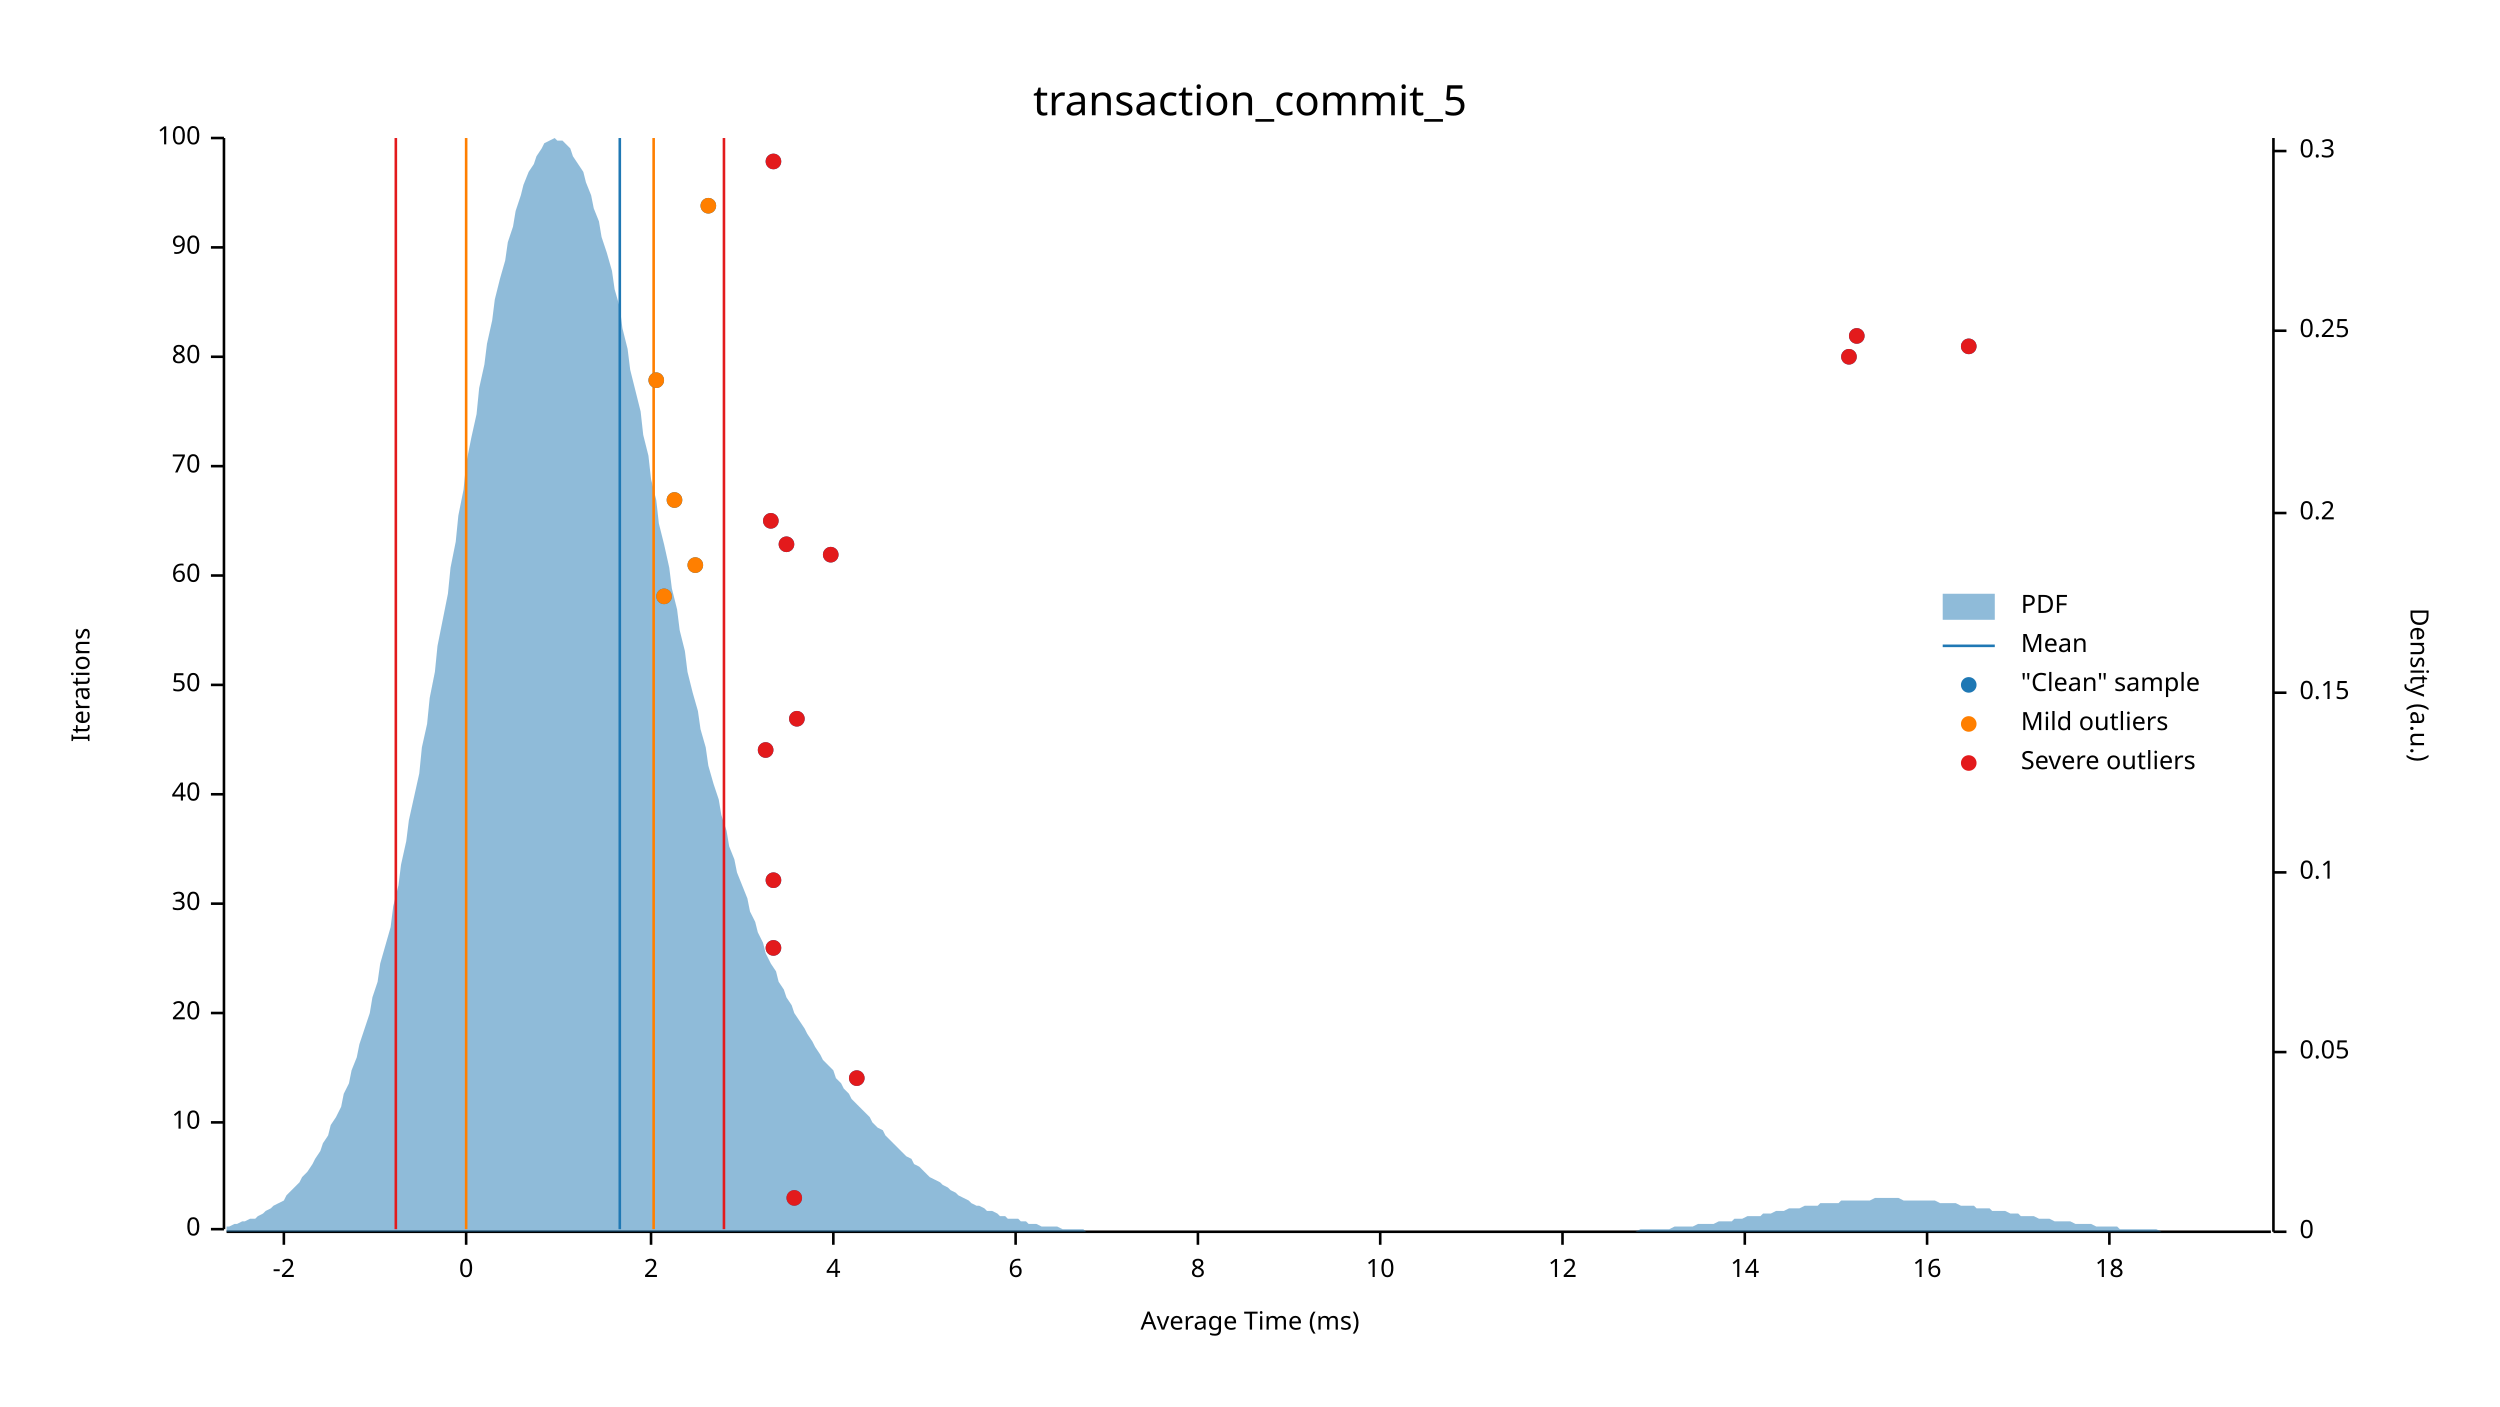
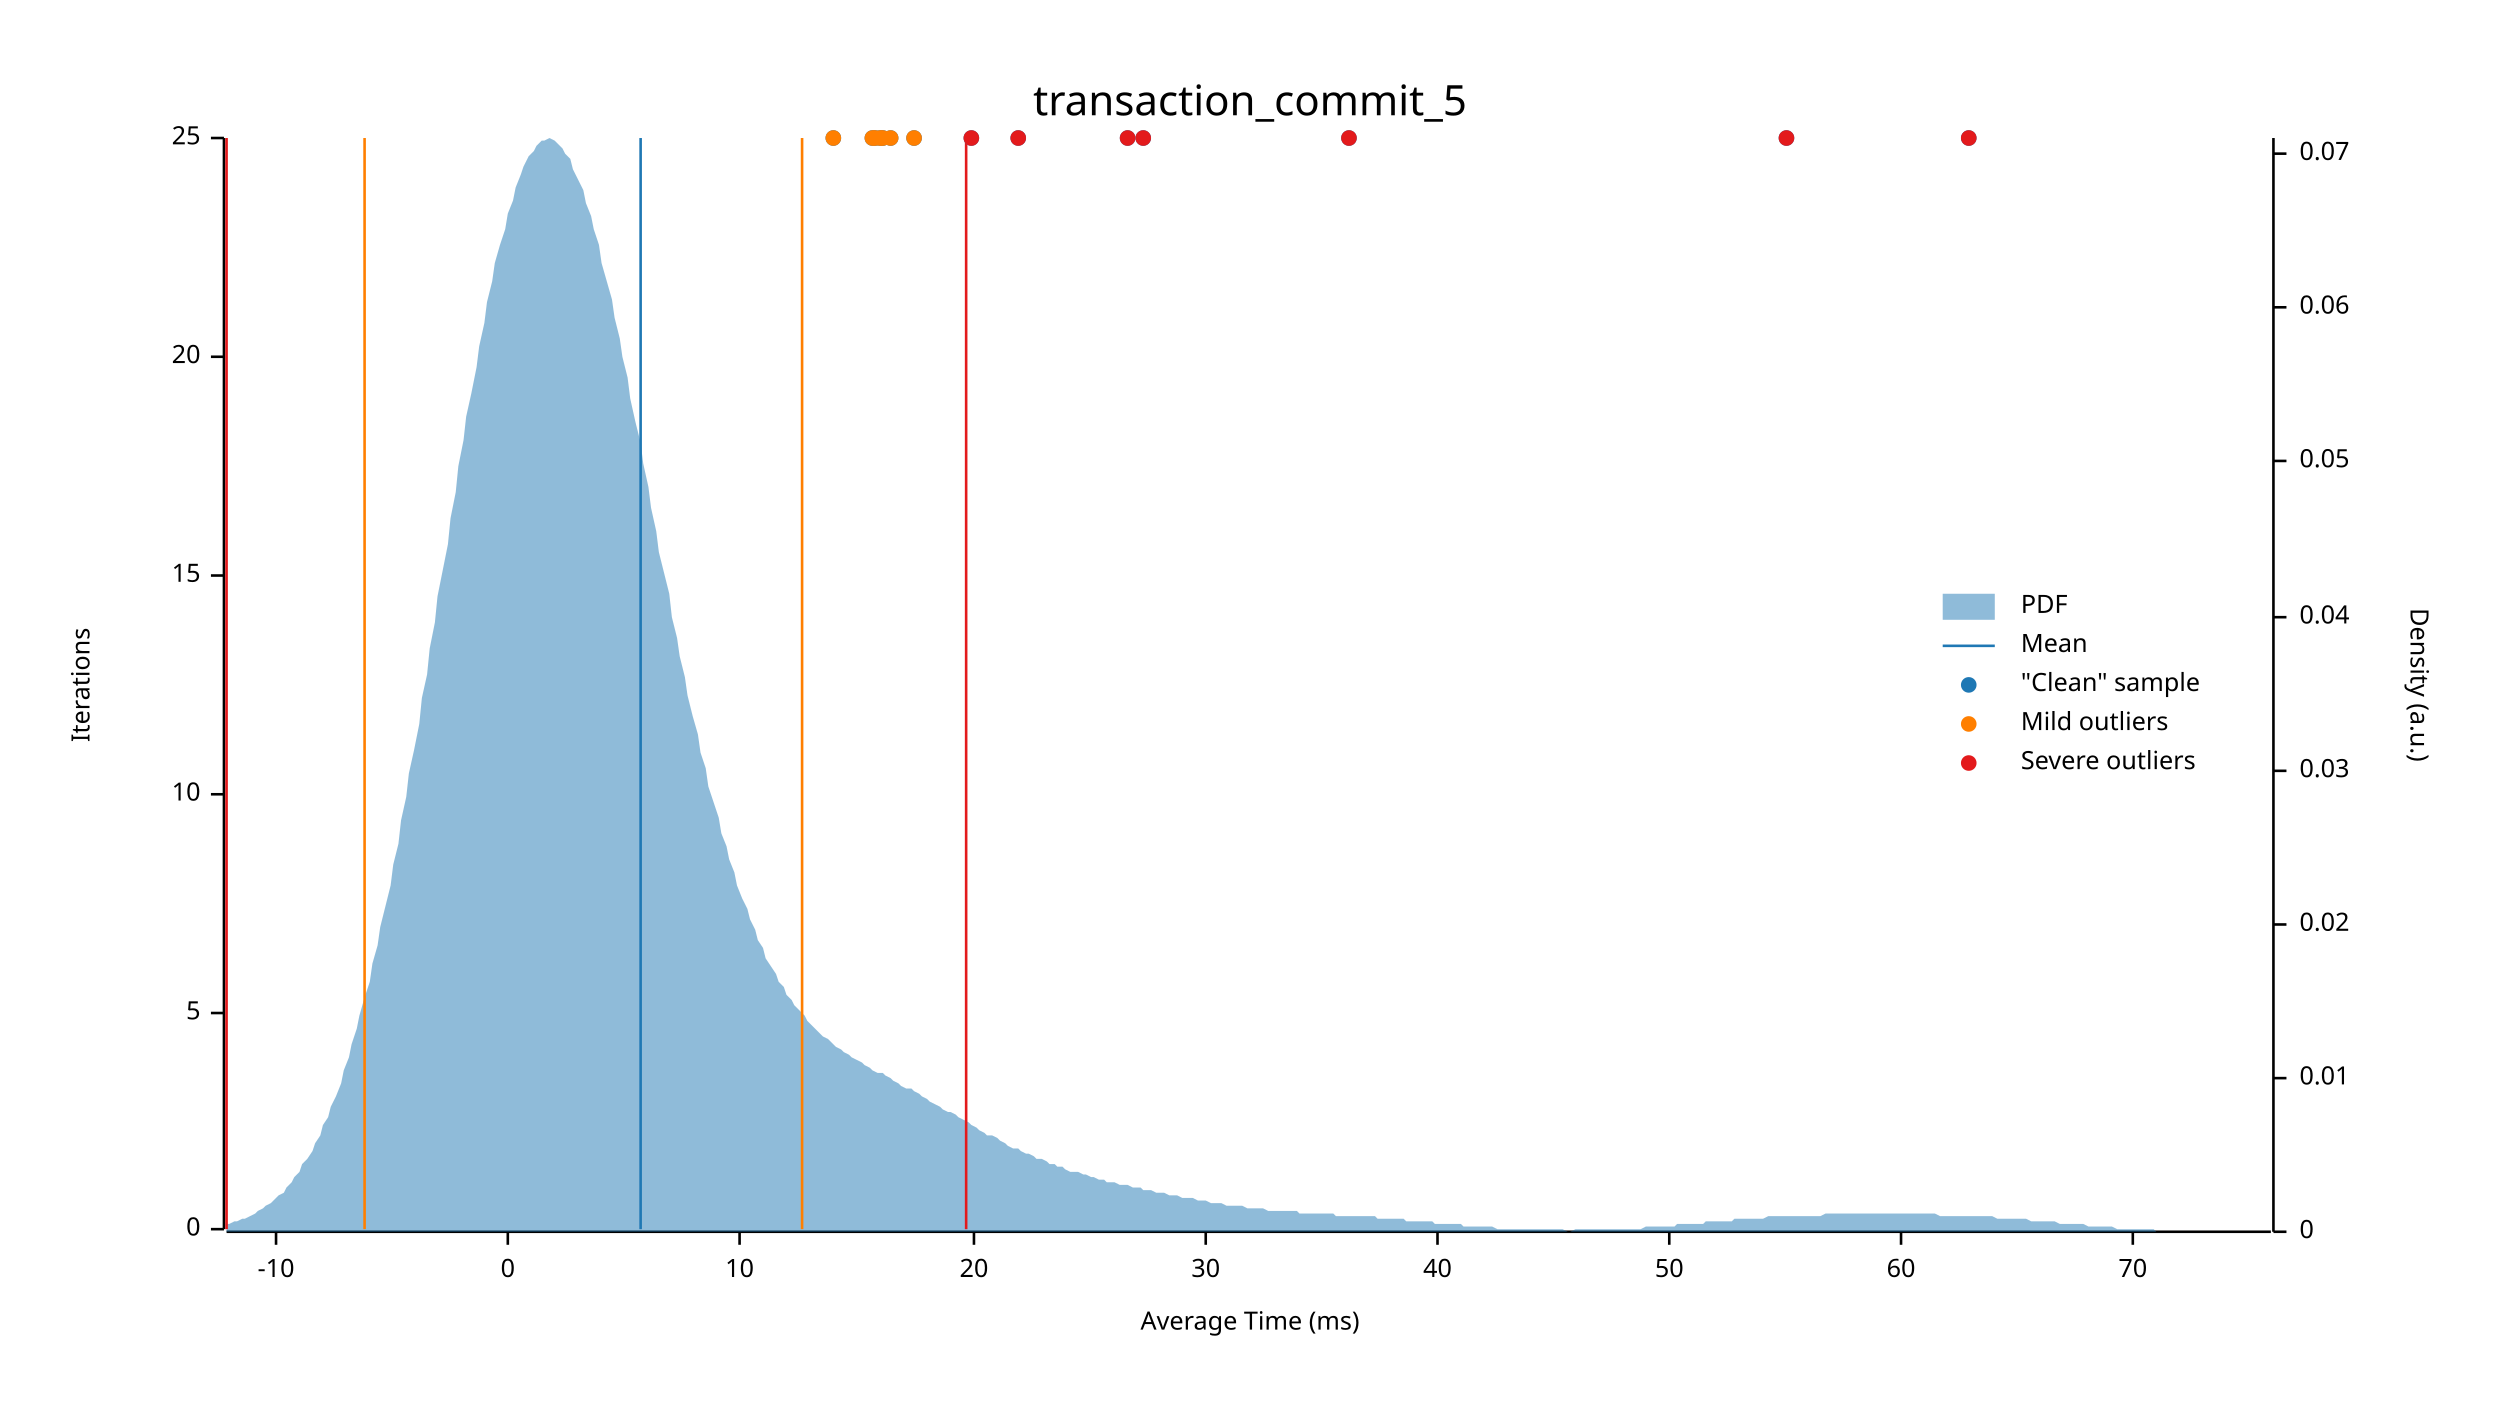
<svg xmlns="http://www.w3.org/2000/svg" width="960" height="540" viewBox="0 0 960 540">
  <text x="480" y="32" dy="0.76em" text-anchor="middle" font-family="sans-serif" font-size="16.129" opacity="1" fill="#000000">
transaction_commit_5
</text>
  <text x="27" y="263" dy="0.76em" text-anchor="middle" font-family="sans-serif" font-size="9.677" opacity="1" fill="#000000" transform="rotate(270, 27, 263)">
Iterations
</text>
  <text x="480" y="513" dy="-0.5ex" text-anchor="middle" font-family="sans-serif" font-size="9.677" opacity="1" fill="#000000">
Average Time (ms)
</text>
  <polyline fill="none" opacity="1" stroke="#000000" stroke-width="1" points="86,53 86,472 " />
  <text x="77" y="472" dy="0.5ex" text-anchor="end" font-family="sans-serif" font-size="9.677" opacity="1" fill="#000000">
0
</text>
  <polyline fill="none" opacity="1" stroke="#000000" stroke-width="1" points="81,472 86,472 " />
-   <text x="77" y="431" dy="0.5ex" text-anchor="end" font-family="sans-serif" font-size="9.677" opacity="1" fill="#000000">
+   <text x="77" y="389" dy="0.5ex" text-anchor="end" font-family="sans-serif" font-size="9.677" opacity="1" fill="#000000">
+ 5
+ </text>
+   <polyline fill="none" opacity="1" stroke="#000000" stroke-width="1" points="81,389 86,389 " />
+   <text x="77" y="305" dy="0.5ex" text-anchor="end" font-family="sans-serif" font-size="9.677" opacity="1" fill="#000000">
10
</text>
-   <polyline fill="none" opacity="1" stroke="#000000" stroke-width="1" points="81,431 86,431 " />
-   <text x="77" y="389" dy="0.5ex" text-anchor="end" font-family="sans-serif" font-size="9.677" opacity="1" fill="#000000">
+   <polyline fill="none" opacity="1" stroke="#000000" stroke-width="1" points="81,305 86,305 " />
+   <text x="77" y="221" dy="0.5ex" text-anchor="end" font-family="sans-serif" font-size="9.677" opacity="1" fill="#000000">
+ 15
+ </text>
+   <polyline fill="none" opacity="1" stroke="#000000" stroke-width="1" points="81,221 86,221 " />
+   <text x="77" y="137" dy="0.5ex" text-anchor="end" font-family="sans-serif" font-size="9.677" opacity="1" fill="#000000">
20
</text>
-   <polyline fill="none" opacity="1" stroke="#000000" stroke-width="1" points="81,389 86,389 " />
-   <text x="77" y="347" dy="0.5ex" text-anchor="end" font-family="sans-serif" font-size="9.677" opacity="1" fill="#000000">
- 30
- </text>
-   <polyline fill="none" opacity="1" stroke="#000000" stroke-width="1" points="81,347 86,347 " />
-   <text x="77" y="305" dy="0.5ex" text-anchor="end" font-family="sans-serif" font-size="9.677" opacity="1" fill="#000000">
- 40
- </text>
-   <polyline fill="none" opacity="1" stroke="#000000" stroke-width="1" points="81,305 86,305 " />
-   <text x="77" y="263" dy="0.5ex" text-anchor="end" font-family="sans-serif" font-size="9.677" opacity="1" fill="#000000">
- 50
- </text>
-   <polyline fill="none" opacity="1" stroke="#000000" stroke-width="1" points="81,263 86,263 " />
-   <text x="77" y="221" dy="0.5ex" text-anchor="end" font-family="sans-serif" font-size="9.677" opacity="1" fill="#000000">
- 60
- </text>
-   <polyline fill="none" opacity="1" stroke="#000000" stroke-width="1" points="81,221 86,221 " />
-   <text x="77" y="179" dy="0.5ex" text-anchor="end" font-family="sans-serif" font-size="9.677" opacity="1" fill="#000000">
- 70
- </text>
-   <polyline fill="none" opacity="1" stroke="#000000" stroke-width="1" points="81,179 86,179 " />
-   <text x="77" y="137" dy="0.5ex" text-anchor="end" font-family="sans-serif" font-size="9.677" opacity="1" fill="#000000">
- 80
- </text>
  <polyline fill="none" opacity="1" stroke="#000000" stroke-width="1" points="81,137 86,137 " />
-   <text x="77" y="95" dy="0.5ex" text-anchor="end" font-family="sans-serif" font-size="9.677" opacity="1" fill="#000000">
- 90
- </text>
-   <polyline fill="none" opacity="1" stroke="#000000" stroke-width="1" points="81,95 86,95 " />
  <text x="77" y="53" dy="0.5ex" text-anchor="end" font-family="sans-serif" font-size="9.677" opacity="1" fill="#000000">
- 100
+ 25
</text>
  <polyline fill="none" opacity="1" stroke="#000000" stroke-width="1" points="81,53 86,53 " />
  <polyline fill="none" opacity="1" stroke="#000000" stroke-width="1" points="87,473 872,473 " />
-   <text x="109" y="483" dy="0.76em" text-anchor="middle" font-family="sans-serif" font-size="9.677" opacity="1" fill="#000000">
- -2
+   <text x="106" y="483" dy="0.76em" text-anchor="middle" font-family="sans-serif" font-size="9.677" opacity="1" fill="#000000">
+ -10
</text>
-   <polyline fill="none" opacity="1" stroke="#000000" stroke-width="1" points="109,473 109,478 " />
-   <text x="179" y="483" dy="0.76em" text-anchor="middle" font-family="sans-serif" font-size="9.677" opacity="1" fill="#000000">
+   <polyline fill="none" opacity="1" stroke="#000000" stroke-width="1" points="106,473 106,478 " />
+   <text x="195" y="483" dy="0.76em" text-anchor="middle" font-family="sans-serif" font-size="9.677" opacity="1" fill="#000000">
0
</text>
-   <polyline fill="none" opacity="1" stroke="#000000" stroke-width="1" points="179,473 179,478 " />
-   <text x="250" y="483" dy="0.76em" text-anchor="middle" font-family="sans-serif" font-size="9.677" opacity="1" fill="#000000">
- 2
- </text>
-   <polyline fill="none" opacity="1" stroke="#000000" stroke-width="1" points="250,473 250,478 " />
-   <text x="320" y="483" dy="0.76em" text-anchor="middle" font-family="sans-serif" font-size="9.677" opacity="1" fill="#000000">
- 4
- </text>
-   <polyline fill="none" opacity="1" stroke="#000000" stroke-width="1" points="320,473 320,478 " />
-   <text x="390" y="483" dy="0.76em" text-anchor="middle" font-family="sans-serif" font-size="9.677" opacity="1" fill="#000000">
- 6
- </text>
-   <polyline fill="none" opacity="1" stroke="#000000" stroke-width="1" points="390,473 390,478 " />
-   <text x="460" y="483" dy="0.76em" text-anchor="middle" font-family="sans-serif" font-size="9.677" opacity="1" fill="#000000">
- 8
- </text>
-   <polyline fill="none" opacity="1" stroke="#000000" stroke-width="1" points="460,473 460,478 " />
-   <text x="530" y="483" dy="0.76em" text-anchor="middle" font-family="sans-serif" font-size="9.677" opacity="1" fill="#000000">
+   <polyline fill="none" opacity="1" stroke="#000000" stroke-width="1" points="195,473 195,478 " />
+   <text x="284" y="483" dy="0.76em" text-anchor="middle" font-family="sans-serif" font-size="9.677" opacity="1" fill="#000000">
10
</text>
-   <polyline fill="none" opacity="1" stroke="#000000" stroke-width="1" points="530,473 530,478 " />
-   <text x="600" y="483" dy="0.76em" text-anchor="middle" font-family="sans-serif" font-size="9.677" opacity="1" fill="#000000">
- 12
+   <polyline fill="none" opacity="1" stroke="#000000" stroke-width="1" points="284,473 284,478 " />
+   <text x="374" y="483" dy="0.76em" text-anchor="middle" font-family="sans-serif" font-size="9.677" opacity="1" fill="#000000">
+ 20
</text>
-   <polyline fill="none" opacity="1" stroke="#000000" stroke-width="1" points="600,473 600,478 " />
-   <text x="670" y="483" dy="0.76em" text-anchor="middle" font-family="sans-serif" font-size="9.677" opacity="1" fill="#000000">
- 14
+   <polyline fill="none" opacity="1" stroke="#000000" stroke-width="1" points="374,473 374,478 " />
+   <text x="463" y="483" dy="0.76em" text-anchor="middle" font-family="sans-serif" font-size="9.677" opacity="1" fill="#000000">
+ 30
</text>
-   <polyline fill="none" opacity="1" stroke="#000000" stroke-width="1" points="670,473 670,478 " />
-   <text x="740" y="483" dy="0.76em" text-anchor="middle" font-family="sans-serif" font-size="9.677" opacity="1" fill="#000000">
- 16
+   <polyline fill="none" opacity="1" stroke="#000000" stroke-width="1" points="463,473 463,478 " />
+   <text x="552" y="483" dy="0.76em" text-anchor="middle" font-family="sans-serif" font-size="9.677" opacity="1" fill="#000000">
+ 40
</text>
-   <polyline fill="none" opacity="1" stroke="#000000" stroke-width="1" points="740,473 740,478 " />
-   <text x="810" y="483" dy="0.76em" text-anchor="middle" font-family="sans-serif" font-size="9.677" opacity="1" fill="#000000">
- 18
+   <polyline fill="none" opacity="1" stroke="#000000" stroke-width="1" points="552,473 552,478 " />
+   <text x="641" y="483" dy="0.76em" text-anchor="middle" font-family="sans-serif" font-size="9.677" opacity="1" fill="#000000">
+ 50
</text>
-   <polyline fill="none" opacity="1" stroke="#000000" stroke-width="1" points="810,473 810,478 " />
+   <polyline fill="none" opacity="1" stroke="#000000" stroke-width="1" points="641,473 641,478 " />
+   <text x="730" y="483" dy="0.76em" text-anchor="middle" font-family="sans-serif" font-size="9.677" opacity="1" fill="#000000">
+ 60
+ </text>
+   <polyline fill="none" opacity="1" stroke="#000000" stroke-width="1" points="730,473 730,478 " />
+   <text x="819" y="483" dy="0.76em" text-anchor="middle" font-family="sans-serif" font-size="9.677" opacity="1" fill="#000000">
+ 70
+ </text>
+   <polyline fill="none" opacity="1" stroke="#000000" stroke-width="1" points="819,473 819,478 " />
  <text x="933" y="263" dy="0.76em" text-anchor="middle" font-family="sans-serif" font-size="9.677" opacity="1" fill="#000000" transform="rotate(90, 933, 263)">
Density (a.u.)
</text>
  <polyline fill="none" opacity="1" stroke="#000000" stroke-width="1" points="873,53 873,473 " />
  <text x="883" y="473" dy="0.5ex" text-anchor="start" font-family="sans-serif" font-size="9.677" opacity="1" fill="#000000">
0
</text>
  <polyline fill="none" opacity="1" stroke="#000000" stroke-width="1" points="873,473 878,473 " />
-   <text x="883" y="404" dy="0.5ex" text-anchor="start" font-family="sans-serif" font-size="9.677" opacity="1" fill="#000000">
+   <text x="883" y="414" dy="0.5ex" text-anchor="start" font-family="sans-serif" font-size="9.677" opacity="1" fill="#000000">
+ 0.01
+ </text>
+   <polyline fill="none" opacity="1" stroke="#000000" stroke-width="1" points="873,414 878,414 " />
+   <text x="883" y="355" dy="0.5ex" text-anchor="start" font-family="sans-serif" font-size="9.677" opacity="1" fill="#000000">
+ 0.02
+ </text>
+   <polyline fill="none" opacity="1" stroke="#000000" stroke-width="1" points="873,355 878,355 " />
+   <text x="883" y="296" dy="0.5ex" text-anchor="start" font-family="sans-serif" font-size="9.677" opacity="1" fill="#000000">
+ 0.03
+ </text>
+   <polyline fill="none" opacity="1" stroke="#000000" stroke-width="1" points="873,296 878,296 " />
+   <text x="883" y="237" dy="0.5ex" text-anchor="start" font-family="sans-serif" font-size="9.677" opacity="1" fill="#000000">
+ 0.04
+ </text>
+   <polyline fill="none" opacity="1" stroke="#000000" stroke-width="1" points="873,237 878,237 " />
+   <text x="883" y="177" dy="0.5ex" text-anchor="start" font-family="sans-serif" font-size="9.677" opacity="1" fill="#000000">
0.05
</text>
-   <polyline fill="none" opacity="1" stroke="#000000" stroke-width="1" points="873,404 878,404 " />
-   <text x="883" y="335" dy="0.5ex" text-anchor="start" font-family="sans-serif" font-size="9.677" opacity="1" fill="#000000">
- 0.1
+   <polyline fill="none" opacity="1" stroke="#000000" stroke-width="1" points="873,177 878,177 " />
+   <text x="883" y="118" dy="0.5ex" text-anchor="start" font-family="sans-serif" font-size="9.677" opacity="1" fill="#000000">
+ 0.06
</text>
-   <polyline fill="none" opacity="1" stroke="#000000" stroke-width="1" points="873,335 878,335 " />
-   <text x="883" y="266" dy="0.5ex" text-anchor="start" font-family="sans-serif" font-size="9.677" opacity="1" fill="#000000">
- 0.15
+   <polyline fill="none" opacity="1" stroke="#000000" stroke-width="1" points="873,118 878,118 " />
+   <text x="883" y="59" dy="0.5ex" text-anchor="start" font-family="sans-serif" font-size="9.677" opacity="1" fill="#000000">
+ 0.07
</text>
-   <polyline fill="none" opacity="1" stroke="#000000" stroke-width="1" points="873,266 878,266 " />
-   <text x="883" y="197" dy="0.5ex" text-anchor="start" font-family="sans-serif" font-size="9.677" opacity="1" fill="#000000">
- 0.2
- </text>
-   <polyline fill="none" opacity="1" stroke="#000000" stroke-width="1" points="873,197 878,197 " />
-   <text x="883" y="127" dy="0.5ex" text-anchor="start" font-family="sans-serif" font-size="9.677" opacity="1" fill="#000000">
- 0.25
- </text>
-   <polyline fill="none" opacity="1" stroke="#000000" stroke-width="1" points="873,127 878,127 " />
-   <text x="883" y="58" dy="0.5ex" text-anchor="start" font-family="sans-serif" font-size="9.677" opacity="1" fill="#000000">
- 0.3
- </text>
-   <polyline fill="none" opacity="1" stroke="#000000" stroke-width="1" points="873,58 878,58 " />
-   <polygon opacity="0.5" fill="#1F78B4" points="87,471 88,471 90,470 91,470 93,469 94,469 96,468 98,468 99,467 101,466 102,465 104,464 105,463 107,462 109,461 110,459 112,457 113,456 115,454 116,452 118,450 120,447 121,445 123,442 124,439 126,436 127,432 129,429 131,425 132,420 134,416 135,411 137,406 138,401 140,395 142,389 143,383 145,377 146,370 148,363 150,356 151,348 153,340 154,332 156,323 157,315 159,306 161,297 162,287 164,278 165,268 167,258 168,248 170,238 172,228 173,218 175,208 176,198 178,188 179,178 181,168 183,159 184,149 186,140 187,132 189,123 190,115 192,107 194,100 195,93 197,87 198,81 200,75 201,71 203,66 205,63 206,60 208,57 209,55 211,54 213,53 214,54 216,54 217,55 219,57 220,60 222,63 224,66 225,70 227,75 228,80 230,85 231,91 233,97 235,104 236,111 238,118 239,126 241,134 242,142 244,150 246,158 247,167 249,175 250,184 252,192 253,201 255,209 257,218 258,226 260,234 261,242 263,250 264,258 266,266 268,273 269,280 271,287 272,294 274,301 276,307 277,313 279,319 280,325 282,330 283,335 285,340 287,345 288,350 290,354 291,358 293,362 294,366 296,370 298,373 299,377 301,380 302,383 304,386 305,389 307,392 309,395 310,397 312,400 313,402 315,405 316,407 318,409 320,411 321,414 323,416 324,418 326,420 327,422 329,424 331,426 332,427 334,429 335,431 337,433 339,434 340,436 342,438 343,439 345,441 346,442 348,444 350,445 351,447 353,448 354,449 356,451 357,452 359,453 361,454 362,455 364,456 365,457 367,458 368,459 370,460 372,461 373,462 375,463 376,463 378,464 379,465 381,465 383,466 384,467 386,467 387,468 389,468 391,468 392,469 394,469 395,470 397,470 398,470 400,471 402,471 403,471 405,471 406,471 408,472 409,472 411,472 413,472 414,472 416,472 417,473 419,473 420,473 422,473 424,473 425,473 427,473 428,473 430,473 431,473 433,473 435,473 436,473 438,473 439,473 441,473 442,473 444,473 446,473 447,473 449,473 450,473 452,473 454,473 455,473 457,473 458,473 460,473 461,473 463,473 465,473 466,473 468,473 469,473 471,473 472,473 474,473 476,473 477,473 479,473 480,473 482,473 483,473 485,473 487,473 488,473 490,473 491,473 493,473 494,473 496,473 498,473 499,473 501,473 502,473 504,473 505,473 507,473 509,473 510,473 512,473 513,473 515,473 517,473 518,473 520,473 521,473 523,473 524,473 526,473 528,473 529,473 531,473 532,473 534,473 535,473 537,473 539,473 540,473 542,473 543,473 545,473 546,473 548,473 550,473 551,473 553,473 554,473 556,473 557,473 559,473 561,473 562,473 564,473 565,473 567,473 568,473 570,473 572,473 573,473 575,473 576,473 578,473 580,473 581,473 583,473 584,473 586,473 587,473 589,473 591,473 592,473 594,473 595,473 597,473 598,473 600,473 602,473 603,473 605,473 606,473 608,473 609,473 611,473 613,473 614,473 616,473 617,473 619,473 620,473 622,473 624,473 625,473 627,473 628,473 630,472 632,472 633,472 635,472 636,472 638,472 639,472 641,472 643,471 644,471 646,471 647,471 649,471 650,471 652,470 654,470 655,470 657,470 658,470 660,469 661,469 663,469 665,469 666,468 668,468 669,468 671,467 672,467 674,467 676,467 677,466 679,466 680,466 682,465 683,465 685,465 687,464 688,464 690,464 691,464 693,463 695,463 696,463 698,463 699,462 701,462 702,462 704,462 706,462 707,461 709,461 710,461 712,461 713,461 715,461 717,461 718,461 720,460 721,460 723,460 724,460 726,460 728,460 729,460 731,461 732,461 734,461 735,461 737,461 739,461 740,461 742,461 743,461 745,462 746,462 748,462 750,462 751,462 753,463 754,463 756,463 758,463 759,464 761,464 762,464 764,464 765,465 767,465 769,465 770,465 772,466 773,466 775,466 776,467 778,467 780,467 781,467 783,468 784,468 786,468 787,468 789,469 791,469 792,469 794,469 795,469 797,470 798,470 800,470 802,470 803,470 805,471 806,471 808,471 809,471 811,471 813,471 814,472 816,472 817,472 819,472 821,472 822,472 824,472 825,472 827,472 828,472 830,473 832,473 833,473 835,473 836,473 838,473 839,473 841,473 843,473 844,473 846,473 847,473 849,473 850,473 852,473 854,473 855,473 857,473 858,473 860,473 861,473 863,473 865,473 866,473 868,473 869,473 871,473 873,473 873,473 87,473 " />
-   <polyline fill="none" opacity="1" stroke="#1F78B4" stroke-width="1" points="238,472 238,53 " />
-   <polyline fill="none" opacity="1" stroke="#FF7F00" stroke-width="1" points="179,472 179,53 " />
-   <polyline fill="none" opacity="1" stroke="#FF7F00" stroke-width="1" points="251,472 251,53 " />
-   <polyline fill="none" opacity="1" stroke="#E31A1C" stroke-width="1" points="152,472 152,53 " />
-   <polyline fill="none" opacity="1" stroke="#E31A1C" stroke-width="1" points="278,472 278,53 " />
-   <circle cx="305" cy="460" r="3" opacity="1" fill="#1F78B4" stroke="none" stroke-width="1" />
-   <circle cx="329" cy="414" r="3" opacity="1" fill="#1F78B4" stroke="none" stroke-width="1" />
-   <circle cx="297" cy="364" r="3" opacity="1" fill="#1F78B4" stroke="none" stroke-width="1" />
-   <circle cx="297" cy="338" r="3" opacity="1" fill="#1F78B4" stroke="none" stroke-width="1" />
-   <circle cx="294" cy="288" r="3" opacity="1" fill="#1F78B4" stroke="none" stroke-width="1" />
-   <circle cx="306" cy="276" r="3" opacity="1" fill="#1F78B4" stroke="none" stroke-width="1" />
-   <circle cx="255" cy="229" r="3" opacity="1" fill="#1F78B4" stroke="none" stroke-width="1" />
-   <circle cx="267" cy="217" r="3" opacity="1" fill="#1F78B4" stroke="none" stroke-width="1" />
-   <circle cx="319" cy="213" r="3" opacity="1" fill="#1F78B4" stroke="none" stroke-width="1" />
-   <circle cx="302" cy="209" r="3" opacity="1" fill="#1F78B4" stroke="none" stroke-width="1" />
-   <circle cx="296" cy="200" r="3" opacity="1" fill="#1F78B4" stroke="none" stroke-width="1" />
-   <circle cx="259" cy="192" r="3" opacity="1" fill="#1F78B4" stroke="none" stroke-width="1" />
-   <circle cx="252" cy="146" r="3" opacity="1" fill="#1F78B4" stroke="none" stroke-width="1" />
-   <circle cx="710" cy="137" r="3" opacity="1" fill="#1F78B4" stroke="none" stroke-width="1" />
-   <circle cx="756" cy="133" r="3" opacity="1" fill="#1F78B4" stroke="none" stroke-width="1" />
-   <circle cx="713" cy="129" r="3" opacity="1" fill="#1F78B4" stroke="none" stroke-width="1" />
-   <circle cx="272" cy="79" r="3" opacity="1" fill="#1F78B4" stroke="none" stroke-width="1" />
-   <circle cx="297" cy="62" r="3" opacity="1" fill="#1F78B4" stroke="none" stroke-width="1" />
-   <circle cx="255" cy="229" r="3" opacity="1" fill="#FF7F00" stroke="none" stroke-width="1" />
-   <circle cx="267" cy="217" r="3" opacity="1" fill="#FF7F00" stroke="none" stroke-width="1" />
-   <circle cx="259" cy="192" r="3" opacity="1" fill="#FF7F00" stroke="none" stroke-width="1" />
-   <circle cx="252" cy="146" r="3" opacity="1" fill="#FF7F00" stroke="none" stroke-width="1" />
-   <circle cx="272" cy="79" r="3" opacity="1" fill="#FF7F00" stroke="none" stroke-width="1" />
-   <circle cx="305" cy="460" r="3" opacity="1" fill="#E31A1C" stroke="none" stroke-width="1" />
-   <circle cx="329" cy="414" r="3" opacity="1" fill="#E31A1C" stroke="none" stroke-width="1" />
-   <circle cx="297" cy="364" r="3" opacity="1" fill="#E31A1C" stroke="none" stroke-width="1" />
-   <circle cx="297" cy="338" r="3" opacity="1" fill="#E31A1C" stroke="none" stroke-width="1" />
-   <circle cx="294" cy="288" r="3" opacity="1" fill="#E31A1C" stroke="none" stroke-width="1" />
-   <circle cx="306" cy="276" r="3" opacity="1" fill="#E31A1C" stroke="none" stroke-width="1" />
-   <circle cx="319" cy="213" r="3" opacity="1" fill="#E31A1C" stroke="none" stroke-width="1" />
-   <circle cx="302" cy="209" r="3" opacity="1" fill="#E31A1C" stroke="none" stroke-width="1" />
-   <circle cx="296" cy="200" r="3" opacity="1" fill="#E31A1C" stroke="none" stroke-width="1" />
-   <circle cx="710" cy="137" r="3" opacity="1" fill="#E31A1C" stroke="none" stroke-width="1" />
-   <circle cx="756" cy="133" r="3" opacity="1" fill="#E31A1C" stroke="none" stroke-width="1" />
-   <circle cx="713" cy="129" r="3" opacity="1" fill="#E31A1C" stroke="none" stroke-width="1" />
-   <circle cx="297" cy="62" r="3" opacity="1" fill="#E31A1C" stroke="none" stroke-width="1" />
+   <polyline fill="none" opacity="1" stroke="#000000" stroke-width="1" points="873,59 878,59 " />
+   <polygon opacity="0.5" fill="#1F78B4" points="87,470 88,470 90,469 91,469 93,468 94,468 96,467 98,466 99,465 101,464 102,463 104,462 105,461 107,459 109,458 110,456 112,454 113,452 115,450 116,447 118,445 120,442 121,439 123,436 124,432 126,429 127,425 129,421 131,416 132,411 134,406 135,401 137,395 138,390 140,383 142,377 143,370 145,363 146,356 148,348 150,340 151,332 153,324 154,315 156,306 157,297 159,288 161,278 162,268 164,259 165,249 167,239 168,229 170,219 172,209 173,199 175,189 176,179 178,169 179,160 181,151 183,141 184,133 186,124 187,116 189,108 190,101 192,94 194,88 195,82 197,77 198,72 200,67 201,64 203,60 205,58 206,56 208,54 209,54 211,53 213,54 214,55 216,57 217,59 219,61 220,65 222,69 224,73 225,78 227,83 228,88 230,94 231,101 233,108 235,115 236,122 238,130 239,137 241,145 242,153 244,162 246,170 247,178 249,187 250,195 252,204 253,212 255,220 257,228 258,237 260,245 261,252 263,260 264,267 266,275 268,282 269,289 271,295 272,302 274,308 276,314 277,320 279,325 280,330 282,335 283,340 285,345 287,349 288,353 290,357 291,361 293,364 294,368 296,371 298,374 299,377 301,379 302,382 304,384 305,386 307,388 309,390 310,392 312,394 313,395 315,397 316,398 318,399 320,401 321,402 323,403 324,404 326,405 327,406 329,407 331,408 332,409 334,410 335,411 337,412 339,412 340,413 342,414 343,415 345,416 346,417 348,418 350,418 351,419 353,420 354,421 356,422 357,423 359,424 361,425 362,426 364,427 365,427 367,428 368,429 370,430 372,431 373,432 375,433 376,434 378,435 379,436 381,436 383,437 384,438 386,439 387,440 389,441 391,441 392,442 394,443 395,443 397,444 398,445 400,445 402,446 403,447 405,447 406,448 408,448 409,449 411,450 413,450 414,450 416,451 417,451 419,452 420,452 422,453 424,453 425,454 427,454 428,454 430,455 431,455 433,455 435,456 436,456 438,456 439,457 441,457 442,457 444,458 446,458 447,458 449,459 450,459 452,459 454,460 455,460 457,460 458,460 460,461 461,461 463,461 465,462 466,462 468,462 469,462 471,463 472,463 474,463 476,463 477,463 479,464 480,464 482,464 483,464 485,464 487,465 488,465 490,465 491,465 493,465 494,465 496,465 498,465 499,466 501,466 502,466 504,466 505,466 507,466 509,466 510,466 512,466 513,467 515,467 517,467 518,467 520,467 521,467 523,467 524,467 526,467 528,467 529,468 531,468 532,468 534,468 535,468 537,468 539,468 540,469 542,469 543,469 545,469 546,469 548,469 550,469 551,470 553,470 554,470 556,470 557,470 559,470 561,470 562,471 564,471 565,471 567,471 568,471 570,471 572,471 573,471 575,472 576,472 578,472 580,472 581,472 583,472 584,472 586,472 587,472 589,472 591,472 592,472 594,472 595,472 597,472 598,472 600,472 602,473 603,473 605,472 606,472 608,472 609,472 611,472 613,472 614,472 616,472 617,472 619,472 620,472 622,472 624,472 625,472 627,472 628,472 630,472 632,471 633,471 635,471 636,471 638,471 639,471 641,471 643,471 644,470 646,470 647,470 649,470 650,470 652,470 654,470 655,469 657,469 658,469 660,469 661,469 663,469 665,469 666,468 668,468 669,468 671,468 672,468 674,468 676,468 677,468 679,467 680,467 682,467 683,467 685,467 687,467 688,467 690,467 691,467 693,467 695,467 696,467 698,467 699,467 701,466 702,466 704,466 706,466 707,466 709,466 710,466 712,466 713,466 715,466 717,466 718,466 720,466 721,466 723,466 724,466 726,466 728,466 729,466 731,466 732,466 734,466 735,466 737,466 739,466 740,466 742,466 743,466 745,467 746,467 748,467 750,467 751,467 753,467 754,467 756,467 758,467 759,467 761,467 762,467 764,467 765,467 767,468 769,468 770,468 772,468 773,468 775,468 776,468 778,468 780,469 781,469 783,469 784,469 786,469 787,469 789,469 791,470 792,470 794,470 795,470 797,470 798,470 800,470 802,471 803,471 805,471 806,471 808,471 809,471 811,471 813,472 814,472 816,472 817,472 819,472 821,472 822,472 824,472 825,472 827,472 828,473 830,473 832,473 833,473 835,473 836,473 838,473 839,473 841,473 843,473 844,473 846,473 847,473 849,473 850,473 852,473 854,473 855,473 857,473 858,473 860,473 861,473 863,473 865,473 866,473 868,473 869,473 871,473 873,473 873,473 87,473 " />
+   <polyline fill="none" opacity="1" stroke="#1F78B4" stroke-width="1" points="246,472 246,53 " />
+   <polyline fill="none" opacity="1" stroke="#FF7F00" stroke-width="1" points="140,472 140,53 " />
+   <polyline fill="none" opacity="1" stroke="#FF7F00" stroke-width="1" points="308,472 308,53 " />
+   <polyline fill="none" opacity="1" stroke="#E31A1C" stroke-width="1" points="87,472 87,53 " />
+   <polyline fill="none" opacity="1" stroke="#E31A1C" stroke-width="1" points="371,472 371,53 " />
+   <circle cx="351" cy="53" r="3" opacity="1" fill="#1F78B4" stroke="none" stroke-width="1" />
+   <circle cx="518" cy="53" r="3" opacity="1" fill="#1F78B4" stroke="none" stroke-width="1" />
+   <circle cx="686" cy="53" r="3" opacity="1" fill="#1F78B4" stroke="none" stroke-width="1" />
+   <circle cx="339" cy="53" r="3" opacity="1" fill="#1F78B4" stroke="none" stroke-width="1" />
+   <circle cx="336" cy="53" r="3" opacity="1" fill="#1F78B4" stroke="none" stroke-width="1" />
+   <circle cx="756" cy="53" r="3" opacity="1" fill="#1F78B4" stroke="none" stroke-width="1" />
+   <circle cx="439" cy="53" r="3" opacity="1" fill="#1F78B4" stroke="none" stroke-width="1" />
+   <circle cx="433" cy="53" r="3" opacity="1" fill="#1F78B4" stroke="none" stroke-width="1" />
+   <circle cx="391" cy="53" r="3" opacity="1" fill="#1F78B4" stroke="none" stroke-width="1" />
+   <circle cx="335" cy="53" r="3" opacity="1" fill="#1F78B4" stroke="none" stroke-width="1" />
+   <circle cx="338" cy="53" r="3" opacity="1" fill="#1F78B4" stroke="none" stroke-width="1" />
+   <circle cx="320" cy="53" r="3" opacity="1" fill="#1F78B4" stroke="none" stroke-width="1" />
+   <circle cx="342" cy="53" r="3" opacity="1" fill="#1F78B4" stroke="none" stroke-width="1" />
+   <circle cx="373" cy="53" r="3" opacity="1" fill="#1F78B4" stroke="none" stroke-width="1" />
+   <circle cx="351" cy="53" r="3" opacity="1" fill="#FF7F00" stroke="none" stroke-width="1" />
+   <circle cx="339" cy="53" r="3" opacity="1" fill="#FF7F00" stroke="none" stroke-width="1" />
+   <circle cx="336" cy="53" r="3" opacity="1" fill="#FF7F00" stroke="none" stroke-width="1" />
+   <circle cx="335" cy="53" r="3" opacity="1" fill="#FF7F00" stroke="none" stroke-width="1" />
+   <circle cx="338" cy="53" r="3" opacity="1" fill="#FF7F00" stroke="none" stroke-width="1" />
+   <circle cx="320" cy="53" r="3" opacity="1" fill="#FF7F00" stroke="none" stroke-width="1" />
+   <circle cx="342" cy="53" r="3" opacity="1" fill="#FF7F00" stroke="none" stroke-width="1" />
+   <circle cx="518" cy="53" r="3" opacity="1" fill="#E31A1C" stroke="none" stroke-width="1" />
+   <circle cx="686" cy="53" r="3" opacity="1" fill="#E31A1C" stroke="none" stroke-width="1" />
+   <circle cx="756" cy="53" r="3" opacity="1" fill="#E31A1C" stroke="none" stroke-width="1" />
+   <circle cx="439" cy="53" r="3" opacity="1" fill="#E31A1C" stroke="none" stroke-width="1" />
+   <circle cx="433" cy="53" r="3" opacity="1" fill="#E31A1C" stroke="none" stroke-width="1" />
+   <circle cx="391" cy="53" r="3" opacity="1" fill="#E31A1C" stroke="none" stroke-width="1" />
+   <circle cx="373" cy="53" r="3" opacity="1" fill="#E31A1C" stroke="none" stroke-width="1" />
  <text x="776" y="228" dy="0.76em" text-anchor="start" font-family="sans-serif" font-size="9.677" opacity="1" fill="#000000">
PDF
</text>
  <text x="776" y="243" dy="0.76em" text-anchor="start" font-family="sans-serif" font-size="9.677" opacity="1" fill="#000000">
Mean
</text>
  <text x="776" y="258" dy="0.76em" text-anchor="start" font-family="sans-serif" font-size="9.677" opacity="1" fill="#000000">
"Clean" sample
</text>
  <text x="776" y="273" dy="0.76em" text-anchor="start" font-family="sans-serif" font-size="9.677" opacity="1" fill="#000000">
Mild outliers
</text>
  <text x="776" y="288" dy="0.76em" text-anchor="start" font-family="sans-serif" font-size="9.677" opacity="1" fill="#000000">
Severe outliers
</text>
  <rect x="746" y="228" width="20" height="10" opacity="0.5" fill="#1F78B4" stroke="none" />
  <polyline fill="none" opacity="1" stroke="#1F78B4" stroke-width="1" points="746,248 766,248 " />
  <circle cx="756" cy="263" r="3" opacity="1" fill="#1F78B4" stroke="none" stroke-width="1" />
  <circle cx="756" cy="278" r="3" opacity="1" fill="#FF7F00" stroke="none" stroke-width="1" />
  <circle cx="756" cy="293" r="3" opacity="1" fill="#E31A1C" stroke="none" stroke-width="1" />
</svg>
